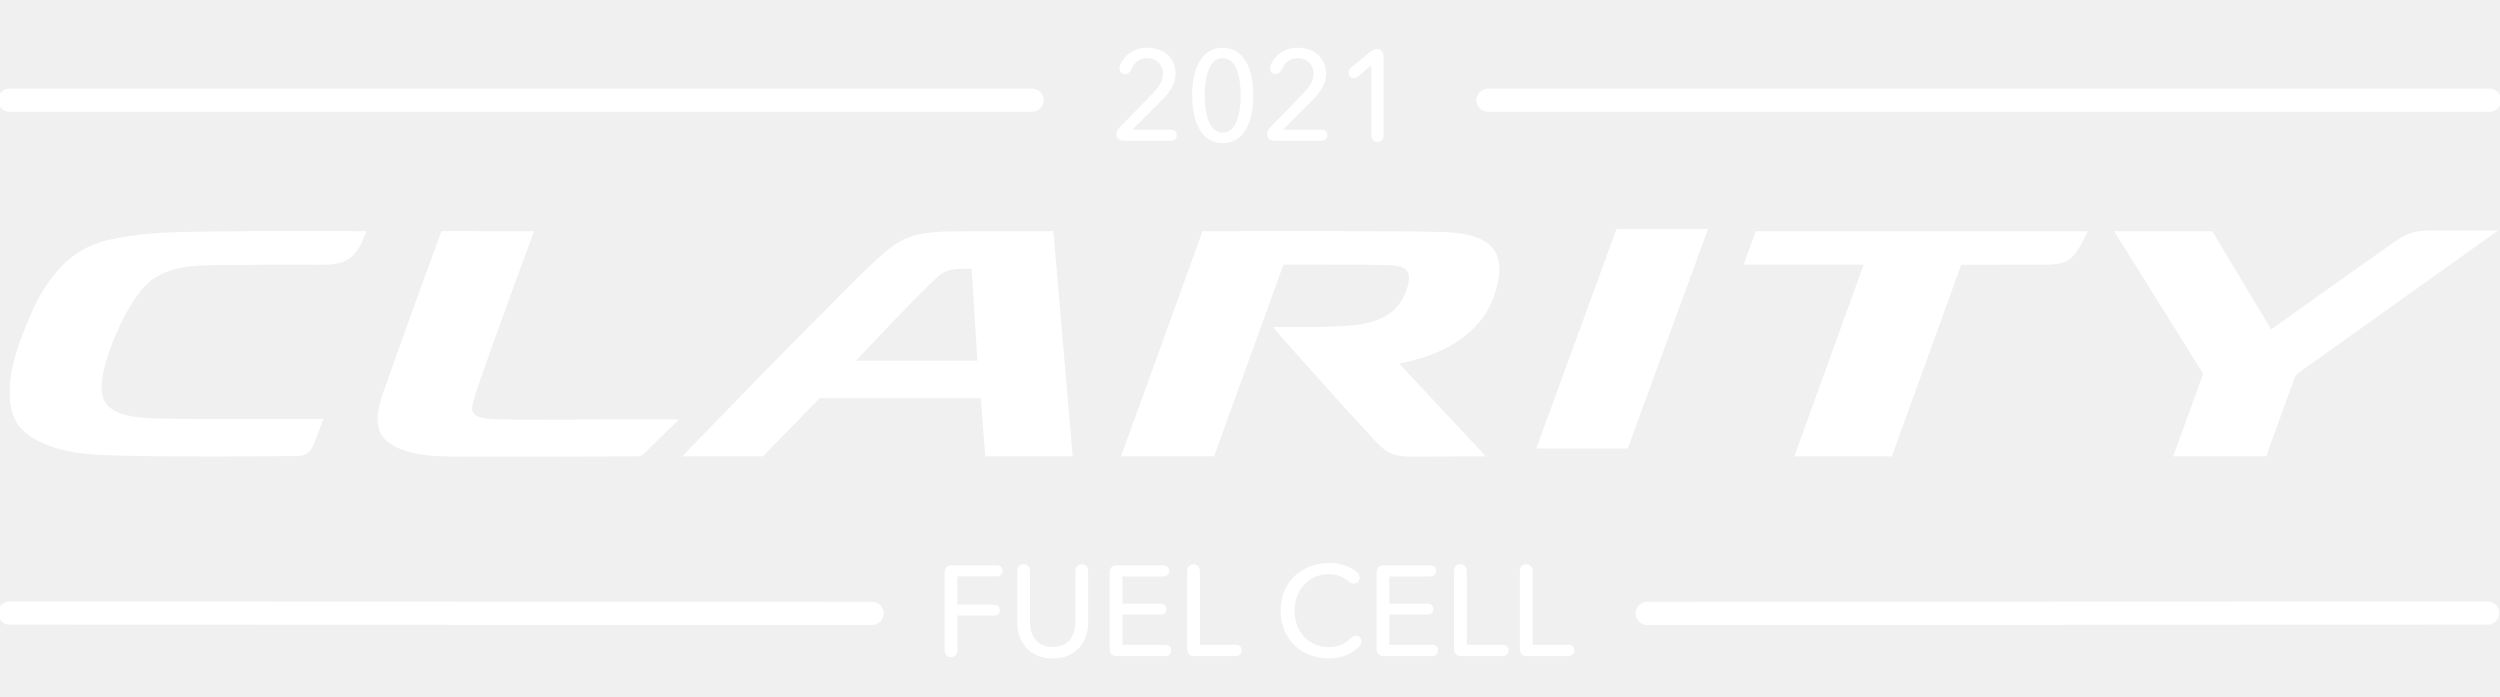
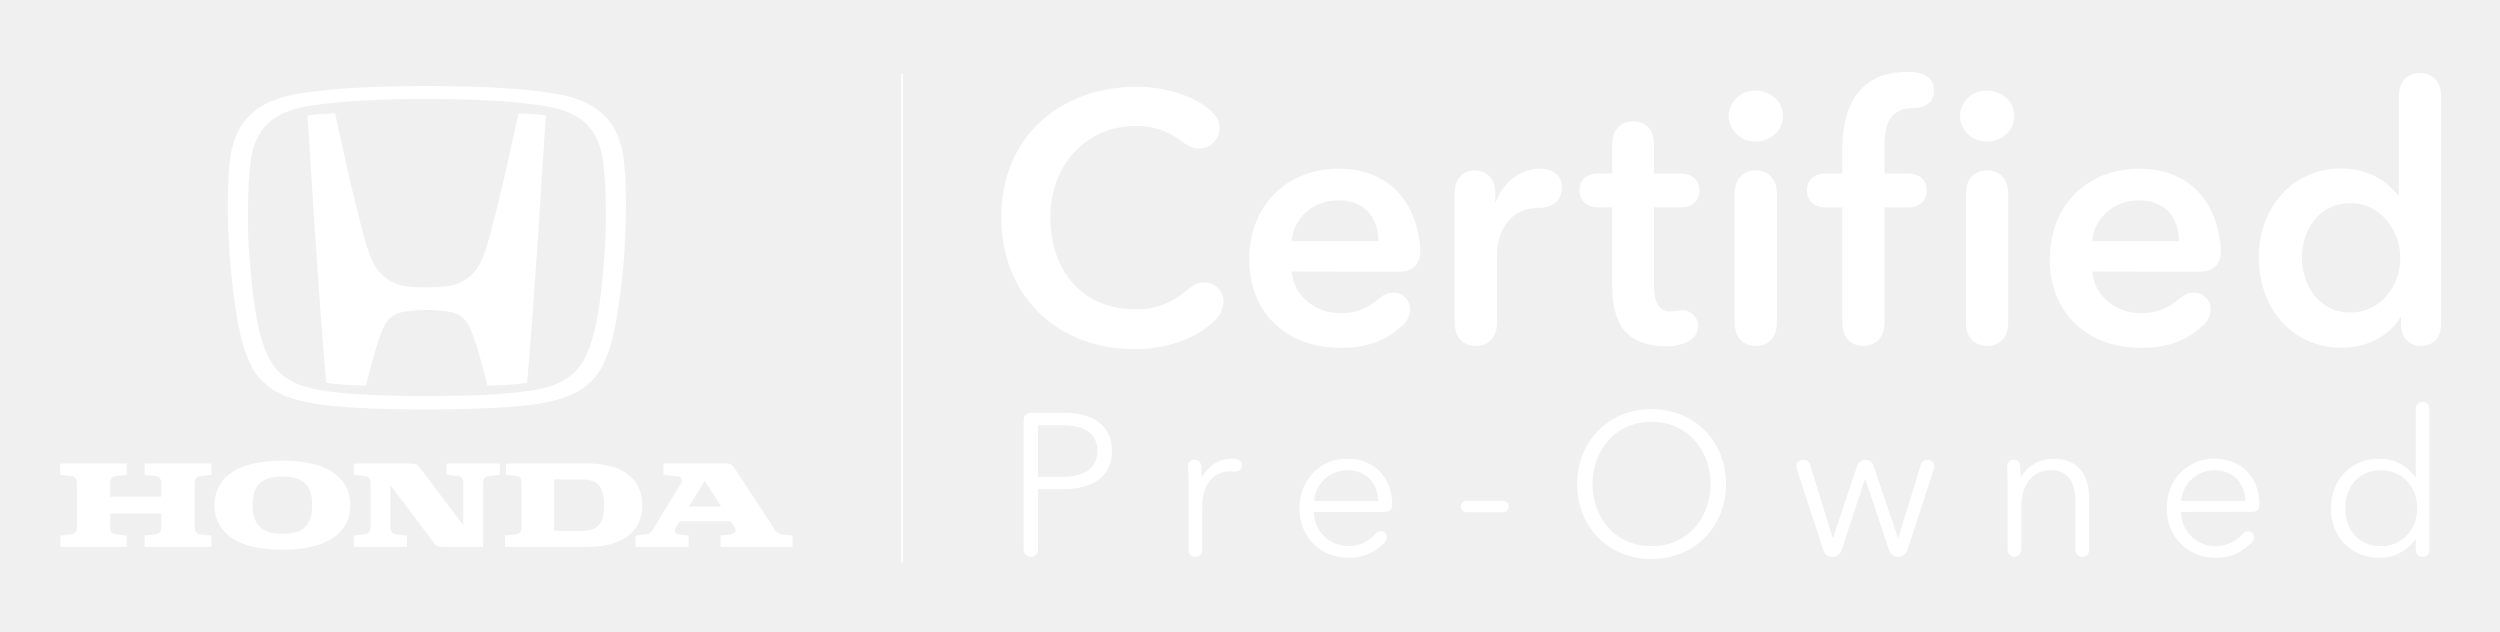
- <svg xmlns="http://www.w3.org/2000/svg" xmlns:xlink="http://www.w3.org/1999/xlink" width="262" height="73" aria-hidden="true">
-   <defs>
-     <path id="a" d="M0 .212h37.42v23.65H0z" />
-   </defs>
-   <g fill="none" fill-rule="evenodd">
-     <path fill="#fff" d="M169.41 24L161 47h9.59L179 24zM188.047 47.825c2.034-5.62 6.88-19.01 7.267-20.085h-12.586l1.274-3.512h34.803c-.583 1.053-1.074 2.464-2.156 3.103-.854.506-2.584.415-3.65.41-1.278-.006-7.467.013-7.467.013l-7.265 20.07h-10.22zM52.468 47.86c-1.71 0-3.421.005-5.133-.015-1.616-.021-3.272-.094-4.824-.592-1.294-.415-2.597-1.133-2.869-2.585-.247-1.324.234-2.72.668-3.953 1.928-5.504 5.95-16.49 5.95-16.49l9.71.003c-1.202 3.25-2.392 6.505-3.567 9.766-.644 1.79-1.294 3.576-1.922 5.372-.549 1.572-1 2.867-1 3.422 0 1.04 1.336 1.107 2.957 1.166 1.034.035 2.07.028 3.105.027 1.227-.002 2.456-.007 3.685-.008l11.943-.029c-1.004.982-2.007 1.963-3.012 2.943-.378.37-.784.921-1.345.937-.451.014-.904.003-1.354.005-4.331.01-8.662.032-12.992.032" />
-     <g transform="translate(1 24)">
-       <mask id="b" fill="#fff">
-         <use xlink:href="#a" />
-       </mask>
-       <path d="M21.966 23.861c-2.994 0-5.991-.006-8.985-.085-3.105-.083-6.43-.01-9.33-1.265-1.478-.64-2.735-1.468-3.289-3.058-.56-1.61-.39-3.469-.031-5.104.403-1.84 1.124-3.592 1.858-5.318.625-1.472 1.403-2.889 2.403-4.138.91-1.139 2.013-2.176 3.313-2.847 1.43-.737 3.026-1.07 4.603-1.3C15.576.302 18.659.29 21.753.255 26.904.195 32.056.209 37.207.228h.214c-.426.983-.788 2.056-1.652 2.745-1.129.902-2.742.778-4.1.775-2.8-.01-5.603-.011-8.406.02-3.075.032-6.915-.2-9.169 2.322-1.039 1.164-1.84 2.557-2.499 3.965-.757 1.618-1.425 3.295-1.782 5.05-.255 1.258-.356 2.82.786 3.672.95.713 2.252.896 3.399 1.001 1.56.143 4.644.12 9.89.124 2.996.003 5.993-.002 8.989-.005h.02c-.326.883-.64 1.77-1.001 2.64-.272.653-.642 1.102-1.367 1.218-.44.068-.887.041-1.331.048-2.41.028-4.821.058-7.232.058" fill="#fff" mask="url(#b)" />
-     </g>
-     <path d="M71.497 47.824c5.038-5.197 10.058-10.411 15.19-15.514 2.012-2 3.983-4.101 6.136-5.953 1.224-1.055 2.523-1.685 4.118-1.918 1.024-.15 2.436-.206 4.391-.207 1.908-.003 9.058-.005 9.058-.005l2.028 23.597h-9.163l-.47-6.092H85.897l-5.944 6.094-8.457-.002zm30.936-10.02l-.612-9.629s-.097-.01-.35-.008c-1.19.015-2.25-.044-3.17.808-2.764 2.565-8.363 8.589-8.59 8.83h12.722zM147.697 47.847c-1.097 0-2.043-.202-2.874-.957-.849-.772-1.607-1.672-2.386-2.512a306.62 306.62 0 01-3.98-4.392c-1.695-1.896-3.408-3.778-5.056-5.716 2.44.008 4.89.05 7.327-.097 1.584-.095 3.297-.288 4.668-1.16 1.197-.76 2.05-2.158 2.25-3.563.257-1.786-1.695-1.652-2.929-1.684-1.472-.035-2.948-.02-4.419-.024-1.711-.003-3.424-.005-5.135-.006-.595 0-.638-.06-.744.23l-6.494 17.953c-.223.618-.679 1.898-.679 1.898s-7.182.008-9.76.008l8.538-23.594 4.16-.005c3.952-.006 7.903-.01 11.854.002 2.78.008 5.56 0 8.339.067 1.945.044 4.63.089 6.026 1.686.963 1.1.806 2.747.471 4.063-.4 1.573-1.125 3.013-2.259 4.18-2.17 2.23-5 3.287-7.985 3.878l9.088 9.723c-2.675 0-5.35.022-8.02.022M227.747 47.825l2.988-8.213c.131-.363.17-.433.115-.52-.181-.295-.365-.586-.548-.88-.809-1.295-6.637-10.617-8.74-13.984h10.282l6.171 10.293c4.276-3.041 8.545-6.095 12.837-9.11 1.05-.741 1.914-1.175 3.216-1.231 1.233-.054 6.399-.03 7.742-.027-4.685 3.339-18.544 13.222-20.79 14.824-.496.352-.52.531-.738 1.144-.615 1.694-2.79 7.704-2.79 7.704h-9.745z" fill="#fff" />
-     <g>
-       <path d="M260.7 64.25l-88.073.033m-81.237 0L1 64.25" stroke="#fff" stroke-width="2.432" stroke-linecap="round" />
-       <path d="M99.676 68.866c.216 0 .662-.121.662-.753V64.51h3.796c.568 0 .649-.403.649-.578 0-.161-.081-.565-.649-.565h-3.796v-2.957h4.08c.58 0 .662-.403.662-.578 0-.188-.081-.591-.662-.591h-4.62c-.541 0-.798.255-.798.793v8.078c0 .632.446.753.676.753zm10.646.134c2.527 0 3.715-1.815 3.715-3.763v-5.35c0-.632-.445-.753-.675-.753-.216 0-.662.121-.662.753v5.269c0 1.304-.595 2.648-2.378 2.648-1.783 0-2.378-1.344-2.378-2.648v-5.269c0-.632-.446-.753-.662-.753-.23 0-.675.121-.675.753v5.35c0 1.948 1.202 3.763 3.715 3.763zm11.768-.242c.567 0 .648-.403.648-.591 0-.189-.08-.592-.648-.592h-4.459v-3.172h3.972c.568 0 .649-.403.649-.578 0-.174-.081-.564-.649-.564h-3.972v-2.85h4.243c.58 0 .662-.403.662-.578 0-.188-.081-.591-.662-.591h-4.783c-.54 0-.797.255-.797.793v7.93c0 .538.256.793.797.793h4.999zm7.377 0c.567 0 .662-.403.662-.591 0-.189-.095-.592-.662-.592h-3.716v-7.688c0-.632-.446-.753-.662-.753-.23 0-.675.121-.675.753v8.078c0 .538.256.793.797.793h4.256zm9.782.242c1.432 0 2.499-.524 3.175-1.223a.792.792 0 00.256-.565.573.573 0 00-.594-.591c-.162 0-.324.054-.54.269-.622.645-1.42.927-2.284.927-2.202 0-3.594-1.693-3.594-3.83 0-2.084 1.419-3.818 3.635-3.818.824 0 1.553.336 1.986.726.243.215.405.269.567.269a.616.616 0 00.635-.632c0-.134-.04-.322-.27-.537-.69-.632-1.797-.995-2.918-.995-2.905 0-5.094 2.016-5.094 4.987 0 2.93 2.108 5.013 5.04 5.013zm10.808-.242c.568 0 .649-.403.649-.591 0-.189-.081-.592-.649-.592H145.6v-3.172h3.972c.567 0 .648-.403.648-.578 0-.174-.08-.564-.648-.564h-3.972v-2.85h4.242c.58 0 .662-.403.662-.578 0-.188-.081-.591-.662-.591h-4.783c-.54 0-.797.255-.797.793v7.93c0 .538.257.793.797.793h5zm7.377 0c.567 0 .662-.403.662-.591 0-.189-.095-.592-.662-.592h-3.715v-7.688c0-.632-.446-.753-.663-.753-.23 0-.675.121-.675.753v8.078c0 .538.257.793.797.793h4.256zm6.904 0c.567 0 .662-.403.662-.591 0-.189-.095-.592-.662-.592h-3.715v-7.688c0-.632-.446-.753-.663-.753-.23 0-.675.121-.675.753v8.078c0 .538.257.793.797.793h4.256z" fill="#fff" fill-rule="nonzero" />
-     </g>
-     <g>
-       <path d="M260.896 10.5H155.95m-47.792 0H1" stroke="#fff" stroke-width="2.432" stroke-linecap="round" />
-       <path d="M122.7 14.758c.544 0 .637-.403.637-.591 0-.189-.093-.578-.636-.578h-4.03l3.009-3.011c.822-.82 1.511-1.653 1.511-2.876 0-1.775-1.405-2.702-2.97-2.702-1.312 0-2.36.726-2.81 1.76a1.054 1.054 0 00-.093.404c0 .39.292.605.61.605.252 0 .49-.161.65-.524.305-.726.875-1.156 1.63-1.156.928 0 1.67.645 1.67 1.64 0 .806-.463 1.424-1.033 2.016l-3.42 3.521c-.332.336-.425.565-.425.793 0 .229.106.7.862.7h4.839zm5.45.242c2.227 0 3.195-2.218 3.195-5 0-2.769-.968-5-3.195-5-2.24 0-3.209 2.231-3.209 5 0 2.782.968 5 3.209 5zm0-1.102c-1.552 0-1.896-2.285-1.896-3.898 0-1.6.344-3.911 1.896-3.911 1.524 0 1.882 2.312 1.882 3.911 0 1.613-.358 3.898-1.882 3.898zm10.327.86c.544 0 .637-.403.637-.591 0-.189-.093-.578-.637-.578h-4.03l3.01-3.011c.821-.82 1.51-1.653 1.51-2.876 0-1.775-1.405-2.702-2.969-2.702-1.312 0-2.36.726-2.81 1.76a1.054 1.054 0 00-.093.404c0 .39.291.605.61.605.251 0 .49-.161.65-.524.304-.726.874-1.156 1.63-1.156.928 0 1.67.645 1.67 1.64 0 .806-.464 1.424-1.034 2.016l-3.42 3.521c-.332.336-.424.565-.424.793 0 .229.106.7.861.7h4.84zm5.887.108c.212 0 .636-.108.636-.726V5.954c0-.712-.477-.82-.73-.82-.185 0-.384.081-.689.323l-1.975 1.626c-.225.175-.278.377-.278.525 0 .336.252.577.556.577.12 0 .292-.04.438-.174l1.392-1.183v7.312c0 .618.438.726.65.726z" fill="#fff" fill-rule="nonzero" />
-     </g>
+ <svg xmlns="http://www.w3.org/2000/svg" id="CPO-Logo" aria-label="Certified Pre-Owned" viewBox="0 0 840 212.09" aria-hidden="true">
+   <style>#CPO-Logo .cls-3{fill:#fff}</style>
+   <g class="cls-2" clip-path="url(&quot;#clip-path&quot;)">
+     <path class="cls-3" d="M336.42 73c0-26.89 19.67-43.84 45.5-43.84 9.6 0 19 3 24.53 7.7 2.85 2.49 3.32 4.51 3.32 6.16a6.83 6.83 0 01-7 6.88c-1.55 0-3.08-.48-5.69-2.37a24 24 0 00-15.17-5.22c-17.3 0-29 13.39-29 30.69 0 18.25 11.14 30.93 28.44 30.93a25.07 25.07 0 0017.53-6.52c2.49-2.13 4-2.48 5.58-2.48a6.3 6.3 0 016.63 6.51 9.16 9.16 0 01-3.08 6.4c-5.33 5.21-14.81 9.48-26.78 9.48-26.19 0-44.79-18.13-44.79-44.32M434 91.24c.6 8.06 7.94 14 16.24 14a18.48 18.48 0 0013-4.86c2-1.65 3.32-2 4.85-2a5.48 5.48 0 015.7 5.69 7.23 7.23 0 01-2.38 5.09c-5.56 5.34-12 7.71-21.09 7.71-17.53 0-30.57-11.26-30.57-29.75s12.92-30.45 30.1-30.45c13.75 0 24.88 7.82 27.13 24.53a29.24 29.24 0 01.24 3c0 5-2.72 7.11-7.47 7.11zm29.15-10.19c0-7.35-4.15-13.74-13.39-13.74-8.41 0-15.16 5.8-15.76 13.74zM495.88 116.24c-2.37 0-7.11-1.18-7.11-7.94V64.82c0-6.4 4.62-7.59 6.75-7.59s6.88 1.19 6.88 7.59v3h.24c2.24-6.16 7.93-11.14 14.81-11.14 4.26 0 7.34 2.14 7.34 6.28 0 3.67-2.25 6.87-7.7 6.87-9 0-14.1 6.76-14.1 16.24v22.23c0 6.76-4.74 7.94-7.11 7.94M560.09 116.36c-15 0-18.36-9.24-18.36-20.14V69.67h-4.63c-5.44 0-6.39-3.79-6.39-5.68s.95-5.69 6.39-5.69h4.63v-9.83c0-6.52 4.62-7.71 7-7.71s7 1.19 7 7.71v9.83h8.89c5.45 0 6.4 3.79 6.4 5.69s-1 5.68-6.4 5.68h-8.89V96.1c0 5.57 1.9 8.53 5.45 8.53a18.07 18.07 0 002.25-.24 10.35 10.35 0 011.66-.12 5.19 5.19 0 015.45 5.34 5.78 5.78 0 01-3.44 5.21 16 16 0 01-7 1.54M589.82 47.52a8.76 8.76 0 01-9-8.53 8.75 8.75 0 019-8.53c5.22 0 9.25 3.67 9.25 8.53s-4 8.53-9.25 8.53m.12 68.72c-2.36 0-7.11-1.18-7.11-7.94V65.17c0-6.75 4.75-7.94 7.11-7.94s7.11 1.19 7.11 7.94v43.13c0 6.76-4.74 7.94-7.11 7.94M613.52 69.68c-5.45 0-6.4-3.79-6.4-5.69s1-5.69 6.4-5.69H619v-8.41c0-13.63 5.33-25.72 21.8-25.72 5.92 0 9 2 9 6.28 0 3.21-2.13 5.81-6.63 5.81-7.7 0-10 4.86-10 12.8v9.24H641c5.45 0 6.39 3.79 6.39 5.69s-.94 5.69-6.39 5.69h-7.83v38.62c0 6.76-4.73 7.94-7.1 7.94s-7.07-1.18-7.07-7.94V69.68zM667.54 47.52a8.77 8.77 0 01-9-8.53 8.76 8.76 0 019-8.53c5.21 0 9.24 3.67 9.24 8.53s-4 8.53-9.24 8.53m.12 68.72c-2.37 0-7.11-1.18-7.11-7.94V65.17c0-6.75 4.74-7.94 7.11-7.94s7.1 1.19 7.1 7.94v43.13c0 6.76-4.73 7.94-7.1 7.94M703 91.24c.59 8.06 7.94 14 16.23 14a18.49 18.49 0 0013-4.86c2-1.65 3.31-2 4.86-2a5.47 5.47 0 015.68 5.69 7.21 7.21 0 01-2.37 5.09c-5.57 5.34-12 7.71-21.09 7.71-17.53 0-30.57-11.26-30.57-29.75s12.91-30.45 30.1-30.45c13.74 0 24.88 7.82 27.13 24.53a29.24 29.24 0 01.24 3c0 5-2.73 7.11-7.47 7.11zm29.15-10.19c0-7.35-4.15-13.74-13.39-13.74-8.41 0-15.17 5.8-15.76 13.74zM813.5 116.24c-2.14 0-6.76-1.06-6.76-7.47v-2.13h-.23c-3.91 6.52-11.62 10.19-19.55 10.19-17.31 0-28-13.74-28-30.33 0-16.82 11.37-29.86 27.61-29.86 10.43 0 16.11 5.22 19.07 8.89h.36V32.47c0-6.76 4.74-7.94 7.11-7.94s7.11 1.18 7.11 7.94v76.3c0 6.41-4.62 7.47-6.75 7.47M789.8 105c10.43 0 16.71-9.36 16.71-18.25s-6.28-18.48-16.71-18.48c-11 0-16.35 9.36-16.35 18.24S778.78 105 789.8 105M357.45 138.69c9.75 0 16.18 4.19 16.18 12.8s-6.57 12.86-16.32 12.86h-8.53v20a2.45 2.45 0 11-4.87 0V141.6c0-2 .95-2.91 2.91-2.91zm-8.67 21.53H357c7.59 0 11.71-3.05 11.71-8.73 0-5.89-4.33-8.61-11.71-8.61h-8.26zM401.65 187.09a2.21 2.21 0 01-2.3-2.5v-22.68c0-1.22-.07-4-.14-5.08a2.09 2.09 0 012.17-2.37c.74 0 2.17.27 2.24 2.37l.12 3.52h.15a11.27 11.27 0 0110.11-6.23 5.55 5.55 0 012 .27 1.91 1.91 0 011.29 1.83c0 1.49-1 2.24-2.51 2.24-.67 0-1.08-.07-1.55-.07-4.88 0-9.28 3.52-9.28 12v14.22a2.21 2.21 0 01-2.3 2.5M441.46 172A11.55 11.55 0 00453 183.51a11.93 11.93 0 009.14-4.13 2.32 2.32 0 011.76-.88 2 2 0 012.1 2 2.34 2.34 0 01-.67 1.62 16.07 16.07 0 01-12.33 5.31c-9.41 0-16.38-7.1-16.38-16.65s7-16.66 16-16.66 15.16 6.16 15.16 15.51c0 1.56-.81 2.37-2.5 2.37zm21.66-3.66c-.27-6-3.93-10.35-10.49-10.35a11.22 11.22 0 00-11.11 10.35zM493 172.13a1.94 1.94 0 110-3.85h11.78a1.94 1.94 0 110 3.85zM554.92 187.84c-14.29 0-25-10.63-25-25.18s10.7-25.19 25-25.19 25 10.63 25 25.19-10.7 25.18-25 25.18m0-46.11c-12.33 0-19.84 9.75-19.84 20.93s7.51 20.85 19.84 20.85 19.83-9.69 19.83-20.85-7.51-20.93-19.83-20.93M637.77 187.09c-.94 0-2.44-.33-3.18-2.63L626.74 161h-.14l-7.71 23.5c-.75 2.3-2.24 2.63-3.19 2.63s-2.43-.33-3.18-2.63l-8.73-26.68a4.06 4.06 0 01-.21-1.08 2.22 2.22 0 012.44-2.24 2.29 2.29 0 012.24 1.9l7.51 24.3h.14l8-23.9a2.91 2.91 0 015.69 0l8.12 23.9h.14l7.45-24.3a2.24 2.24 0 012.23-1.9 2.19 2.19 0 012.37 2.17 4.38 4.38 0 01-.2 1.15L641 184.46c-.75 2.3-2.24 2.63-3.19 2.63M678.93 160.35h.14c1.76-3.65 6.36-6.23 10.83-6.23 8.05 0 12.05 5.22 12.05 13.07v17.4a2.31 2.31 0 11-4.6 0v-15.51c0-6.63-2-11.1-8.6-11.1-4.88 0-9.61 3.93-9.61 12.39v14.22a2.31 2.31 0 11-4.61 0v-22.68c0-1.22-.07-4-.13-5.08a2.09 2.09 0 012.16-2.37c.75 0 2.17.28 2.24 2.37zM732.82 172a11.55 11.55 0 0011.57 11.51 11.91 11.91 0 009.14-4.13 2.32 2.32 0 011.76-.88 2 2 0 012.1 2 2.31 2.31 0 01-.68 1.62 16 16 0 01-12.32 5.28c-9.41 0-16.38-7.1-16.38-16.65s7-16.66 16-16.66 15.16 6.16 15.16 15.51c0 1.56-.81 2.37-2.5 2.37zm21.66-3.66c-.27-6-3.93-10.35-10.49-10.35a11.22 11.22 0 00-11.11 10.35zM814 187.1a2.23 2.23 0 01-2.31-2.51v-3.32h-.13a14.61 14.61 0 01-12 6.16c-9.88 0-16.38-7.31-16.38-16.65s6.5-16.66 16.38-16.66a14.41 14.41 0 0112 6.3h.13v-22.95a2.31 2.31 0 114.61 0v47.12a2.22 2.22 0 01-2.3 2.51m-14-3.59c7.11 0 12.18-5.49 12.18-12.73S807.15 158 800 158c-7.65 0-12 5.75-12 12.79s4.33 12.73 12 12.73M48.61 159.53l3.73.44c1.68.19 1.85 1.59 1.85 2.48v4.43H37v-4.43c0-.89.18-2.29 1.85-2.48l3.73-.44v-3.78H20.25v3.78L24 160c1.67.19 1.85 1.59 1.85 2.48V177c0 .91-.18 2.31-1.85 2.5l-3.73.45v3.79h22.31v-3.79l-3.73-.45c-1.67-.19-1.85-1.59-1.85-2.5v-4.43h17.19V177c0 .91-.17 2.31-1.85 2.5l-3.73.45v3.79H71v-3.79l-3.73-.45c-1.68-.19-1.86-1.59-1.86-2.5v-14.55c0-.89.18-2.29 1.86-2.48l3.73-.44v-3.78H48.61zM197.6 155.75H170v3.78l3.3.35c1.18.14 1.94.64 1.94 2.28V177c0 .91-.17 2.32-1.85 2.5l-3.73.45v3.79h27.94c10 0 18.21-4.05 18.21-14s-8.22-14-18.21-14m-2 22.6h-9.4v-17.25h9.37c5.52 0 7.39 2.62 7.39 8.63s-1.87 8.63-7.39 8.63" />
+     <path class="cls-3" d="M262.77 179.52a3.69 3.69 0 01-2.87-2.19L247 157.6c-.93-1.41-1.6-1.85-3-1.85h-21.1v3.78l5 .58a1.46 1.46 0 01.89 2.34L219.33 178a2.59 2.59 0 01-2 1.51l-3.79.44v3.79h17.86v-3.8l-3.08-.31c-1.31-.14-2-1.06-1.36-2.14l1.43-2.34h17.14l1.26 1.94c1.11 1.7-.29 2.4-1.5 2.52l-3.16.33v3.8h24.15v-3.79zm-31.31-9.33l5.28-8.62 5.61 8.62zM150.06 159.53l3.73.44c1.68.19 1.86 1.59 1.86 2.48v14l-14.75-19.52c-.66-.89-1.24-1.18-2.82-1.18h-19.17v3.78l3.73.44c1.68.19 1.86 1.59 1.86 2.48V177c0 .91-.18 2.31-1.86 2.5l-3.73.45v3.79h17.85v-3.79l-3.73-.45c-1.68-.19-1.85-1.59-1.85-2.5v-14l14.74 19.55c.67.9 1.24 1.19 2.83 1.19h13.58v-21.29c0-.89.18-2.29 1.86-2.48l3.73-.44v-3.78h-17.86zM94.89 154.79c-18.15 0-22.84 7.94-22.84 14.93s4.69 15 22.84 15 22.82-8 22.82-15-4.71-14.93-22.82-14.93m0 24.55c-7 0-10-3-10-9.62s2.93-9.61 10-9.61 10 2.95 10 9.61-2.93 9.62-10 9.62M174.22 38.07c-3.08 13.71-4.29 20-6.79 29.93-2.4 9.53-4.25 18.37-7.47 22.66a14.42 14.42 0 01-10.56 5.62 47.42 47.42 0 01-6 .26 47.62 47.62 0 01-6-.26 14.46 14.46 0 01-10.57-5.62c-3.21-4.29-5.06-13.13-7.46-22.66-2.5-9.92-3.71-16.22-6.78-29.93 0 0-3.07.12-4.43.22-1.84.13-3.27.28-4.84.49 0 0 1.77 28.2 2.57 40.14.83 12.57 2.31 33.73 3.7 49.72 0 0 2.57.41 6.85.66 4.5.25 6.5.28 6.5.28 1.85-7 4.14-16.81 6.73-21 2.11-3.39 5.37-3.75 7.21-4a42.75 42.75 0 016.48-.42 42.71 42.71 0 016.47.42c1.84.25 5.09.61 7.21 4 2.6 4.17 4.89 13.94 6.74 21 0 0 2 0 6.49-.28 4.28-.25 6.85-.66 6.85-.66 1.38-16 2.86-37.15 3.7-49.72.8-11.94 2.57-40.14 2.57-40.14-1.57-.21-3-.36-4.84-.49-1.36-.1-4.42-.22-4.42-.22" />
+     <path class="cls-3" d="M209.74 54.71C207.92 36.81 196 33 185.48 31.27a204.67 204.67 0 00-20.7-1.89c-5.26-.33-17.66-.49-21.34-.5s-16.1.17-21.36.5a204.67 204.67 0 00-20.7 1.89C90.9 33 79 36.81 77.13 54.71a167.57 167.57 0 00-.54 18.1 235.56 235.56 0 001.67 24.32c.39 3.64 1.91 14.58 3.86 20.24 2.68 7.79 5.1 10 7.94 12.36 5.19 4.24 13.74 5.54 15.56 5.86 9.66 1.74 29.19 2 37.82 2s28.16-.31 37.81-2c1.83-.32 10.37-1.62 15.56-5.86 2.84-2.31 5.25-4.57 7.94-12.36 1.95-5.66 3.47-16.6 3.85-20.24a229.26 229.26 0 001.68-24.32 167.57 167.57 0 00-.54-18.1m-6.57 30.09c-1 14.3-2.33 22.88-4.15 29.06-1.6 5.41-3.58 9.06-6.46 11.67-4.83 4.37-11.47 5.3-15.37 5.89-8.43 1.24-22.61 1.68-33.75 1.68s-25.33-.44-33.76-1.68c-3.89-.59-10.54-1.52-15.37-5.89-2.88-2.61-4.87-6.26-6.46-11.67C86 107.68 84.76 99.1 83.7 84.8c-.64-8.62-.51-22.6.45-30.11 1.43-11.19 7-16.82 18.89-18.95a172.39 172.39 0 0120.13-2c5.68-.39 15-.57 20.27-.53s14.57.14 20.26.53a172 172 0 0120.12 2c11.91 2.13 17.47 7.76 18.9 18.95 1 7.51 1.09 21.49.45 30.11" />
+     <path class="cls-4" stroke="#fff" stroke-linecap="round" stroke-miterlimit="10" stroke-width=".6" fill="none" d="M303.11 25.01v163.63" />
  </g>
</svg>
